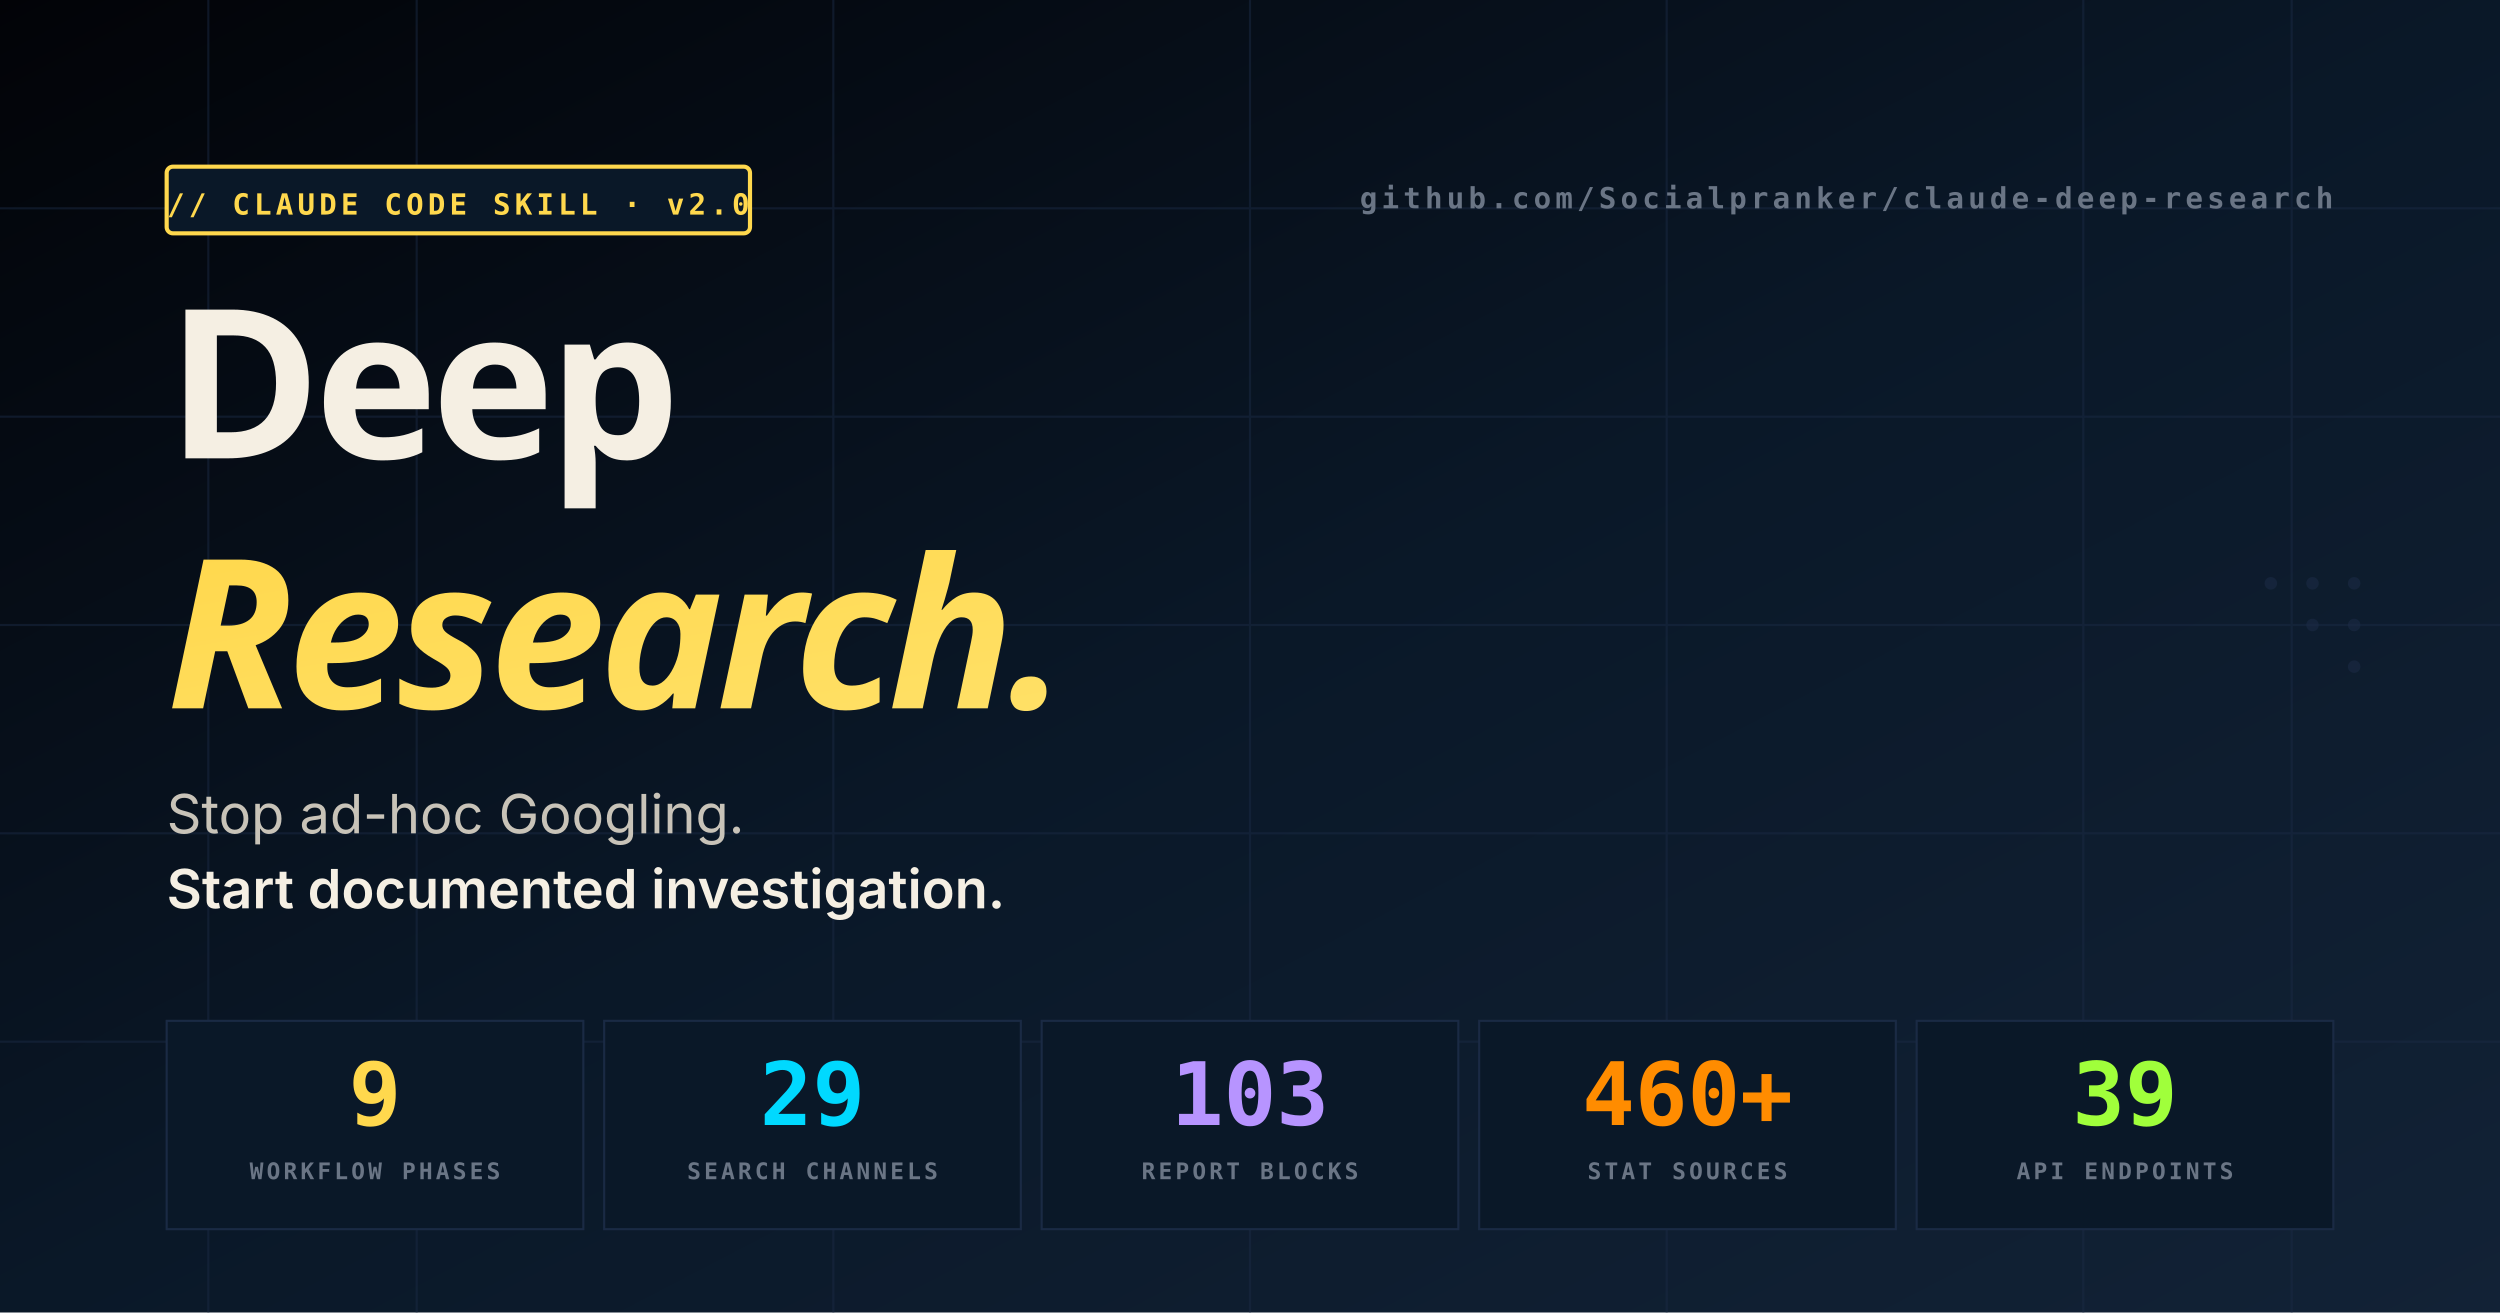
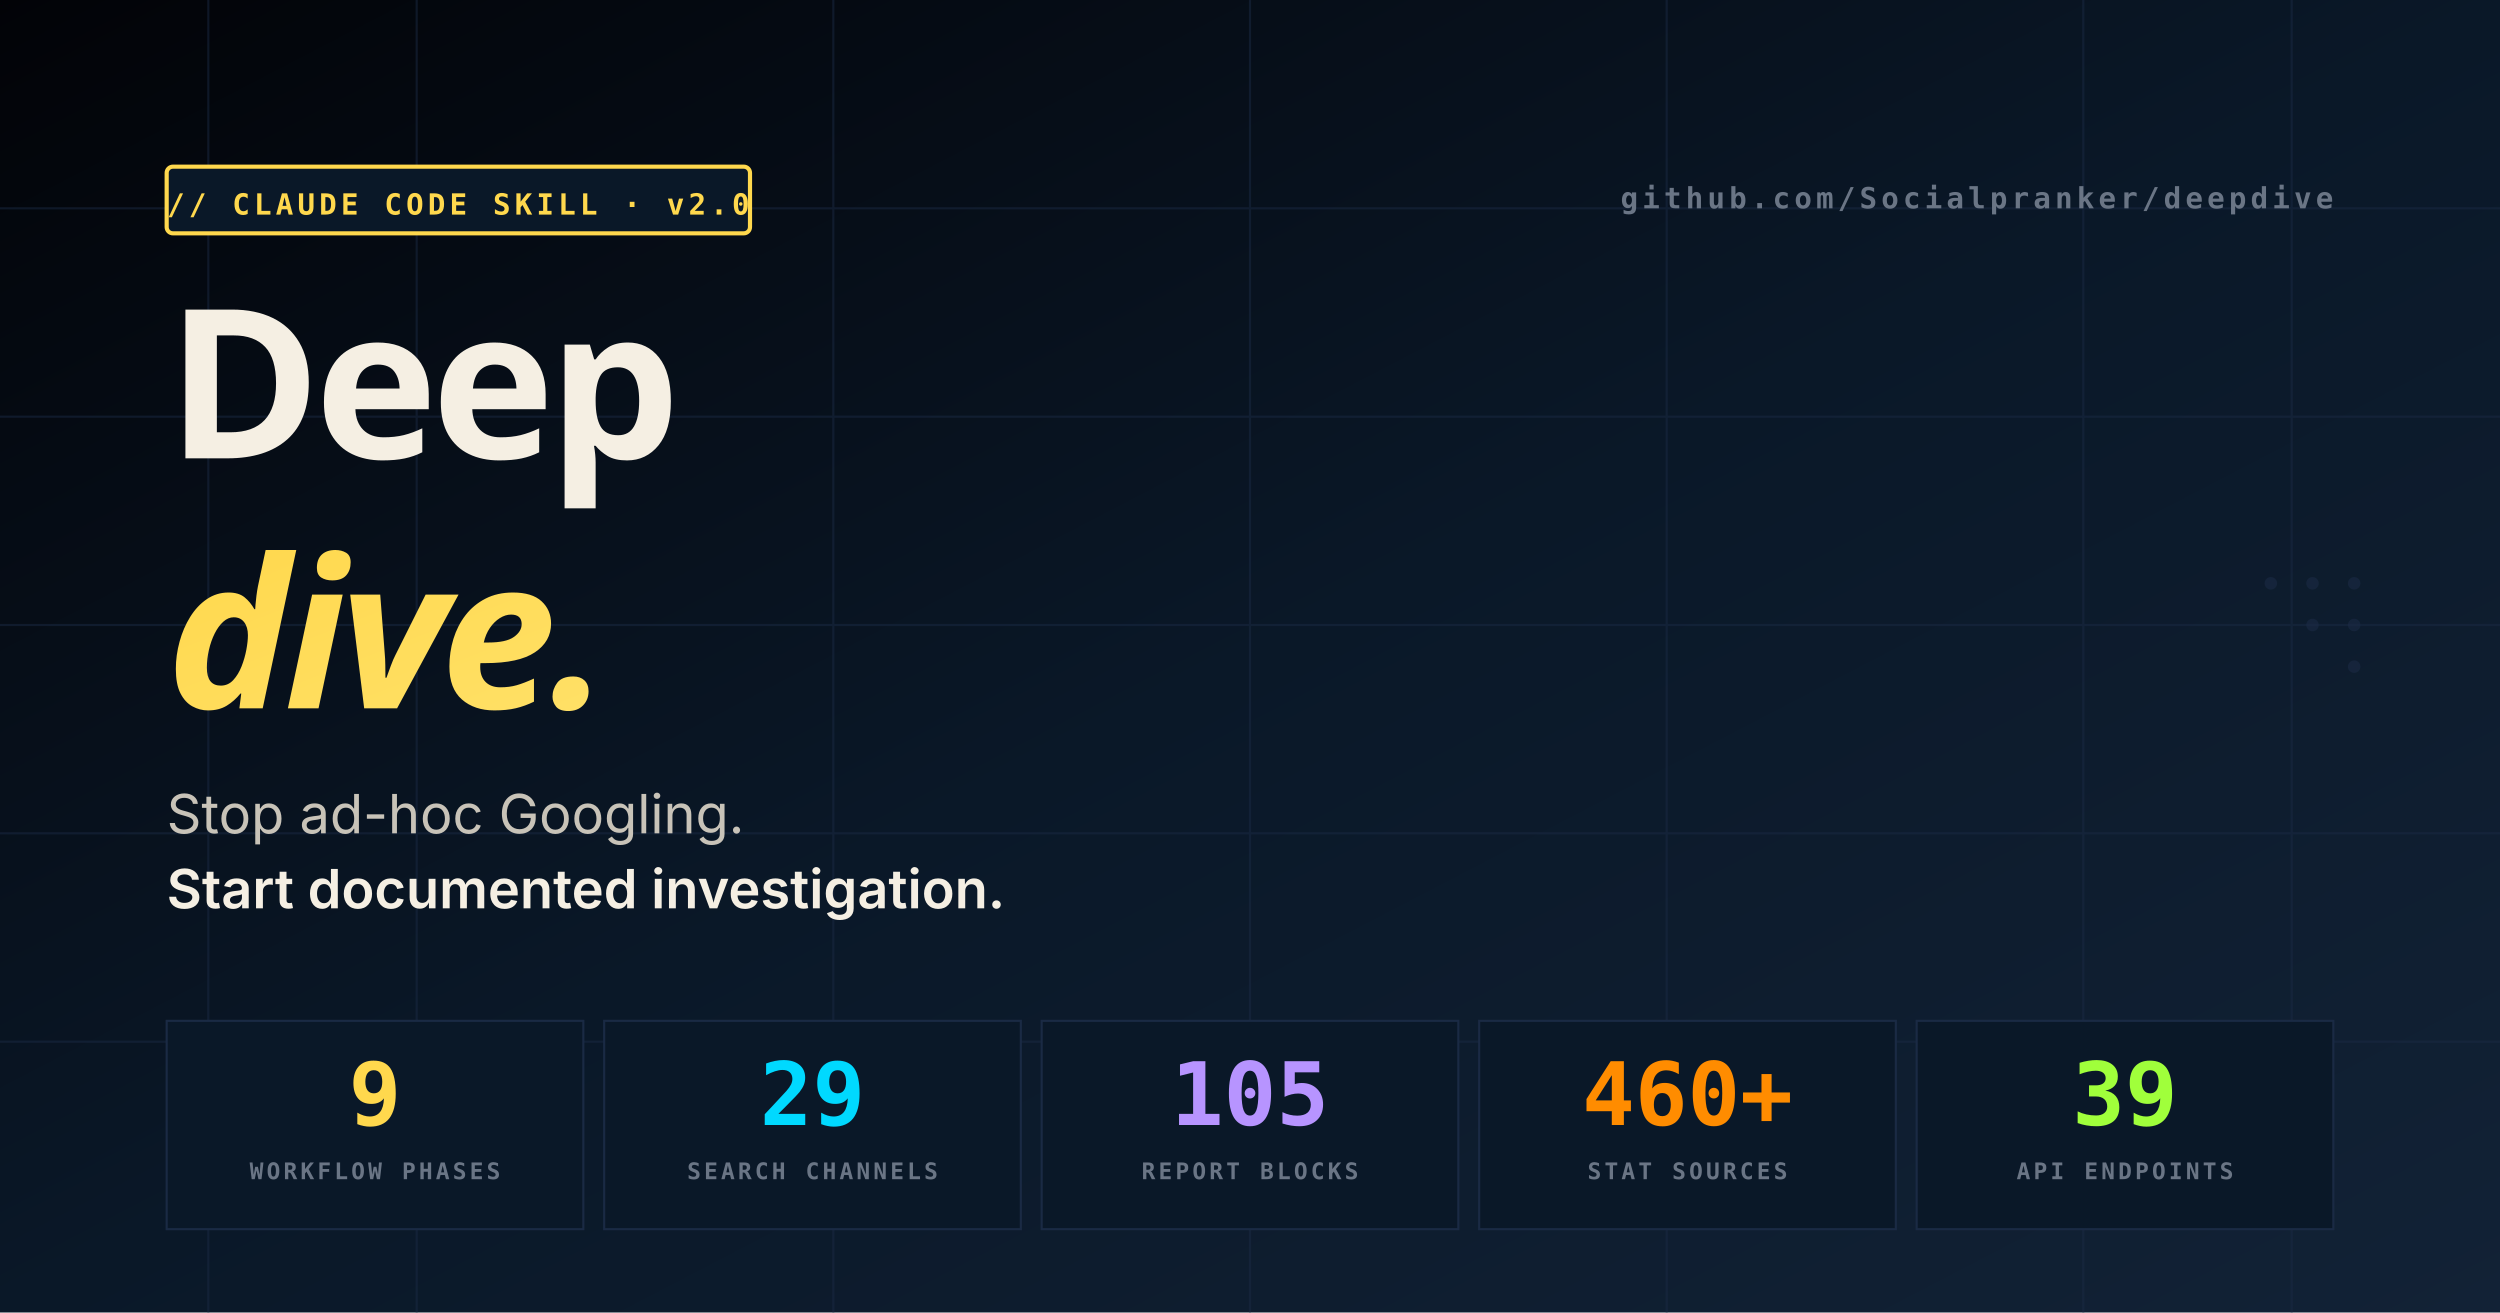
<svg xmlns="http://www.w3.org/2000/svg" viewBox="0 0 1200 630" width="1200" height="630">
  <defs>
    <linearGradient id="bg" x1="0%" y1="0%" x2="100%" y2="100%">
      <stop offset="0%" stop-color="#020307" />
      <stop offset="50%" stop-color="#0a1828" />
      <stop offset="100%" stop-color="#122236" />
    </linearGradient>
    <linearGradient id="gold" x1="0%" y1="0%" x2="100%" y2="100%">
      <stop offset="0%" stop-color="#ffd84d" />
      <stop offset="100%" stop-color="#ffe066" />
    </linearGradient>
  </defs>
  <rect width="1200" height="630" fill="url(#bg)" />
  <g stroke="#1a2a44" stroke-width="1" opacity="0.5">
    <line x1="0" y1="100" x2="1200" y2="100" />
    <line x1="0" y1="200" x2="1200" y2="200" />
    <line x1="0" y1="300" x2="1200" y2="300" />
    <line x1="0" y1="400" x2="1200" y2="400" />
    <line x1="0" y1="500" x2="1200" y2="500" />
    <line x1="100" y1="0" x2="100" y2="630" />
    <line x1="200" y1="0" x2="200" y2="630" />
    <line x1="400" y1="0" x2="400" y2="630" />
    <line x1="600" y1="0" x2="600" y2="630" />
    <line x1="800" y1="0" x2="800" y2="630" />
    <line x1="1000" y1="0" x2="1000" y2="630" />
    <line x1="1100" y1="0" x2="1100" y2="630" />
  </g>
  <rect x="80" y="80" width="280" height="32" fill="#0a1828" stroke="#ffd84d" stroke-width="2" rx="3" />
  <text x="220" y="103" font-family="JetBrains Mono, monospace" font-size="14" font-weight="800" fill="#ffd84d" text-anchor="middle" letter-spacing="2">// CLAUDE CODE SKILL · v2.0</text>
  <text x="80" y="220" font-family="Bricolage Grotesque, sans-serif" font-size="100" font-weight="800" fill="#f5efe3" letter-spacing="-3">Deep</text>
-   <text x="80" y="340" font-family="Bricolage Grotesque, sans-serif" font-size="100" font-weight="800" fill="url(#gold)" font-style="italic" letter-spacing="-3">Research.</text>
+   <text x="80" y="340" font-family="Bricolage Grotesque, sans-serif" font-size="100" font-weight="800" fill="url(#gold)" font-style="italic" letter-spacing="-3">dive.</text>
  <text x="80" y="400" font-family="Inter, sans-serif" font-size="26" font-weight="400" fill="#c8c3b8">Stop ad-hoc Googling.</text>
  <text x="80" y="436" font-family="Inter, sans-serif" font-size="26" font-weight="600" fill="#f5efe3">Start documented investigation.</text>
  <g font-family="JetBrains Mono, monospace" text-anchor="middle">
    <rect x="80" y="490" width="200" height="100" fill="#0a1828" stroke="#1a2a44" stroke-width="1" />
    <text x="180" y="540" font-size="42" font-weight="800" fill="#ffd84d">9</text>
    <text x="180" y="566" font-size="11" font-weight="800" fill="#6a7585" letter-spacing="1.5">WORKFLOW PHASES</text>
    <rect x="290" y="490" width="200" height="100" fill="#0a1828" stroke="#1a2a44" stroke-width="1" />
    <text x="390" y="540" font-size="42" font-weight="800" fill="#00d9ff">29</text>
    <text x="390" y="566" font-size="11" font-weight="800" fill="#6a7585" letter-spacing="1.5">SEARCH CHANNELS</text>
    <rect x="500" y="490" width="200" height="100" fill="#0a1828" stroke="#1a2a44" stroke-width="1" />
-     <text x="600" y="540" font-size="42" font-weight="800" fill="#b794ff">103</text>
+     <text x="600" y="540" font-size="42" font-weight="800" fill="#b794ff">105</text>
    <text x="600" y="566" font-size="11" font-weight="800" fill="#6a7585" letter-spacing="1.5">REPORT BLOCKS</text>
    <rect x="710" y="490" width="200" height="100" fill="#0a1828" stroke="#1a2a44" stroke-width="1" />
    <text x="810" y="540" font-size="42" font-weight="800" fill="#ff8c00">460+</text>
    <text x="810" y="566" font-size="11" font-weight="800" fill="#6a7585" letter-spacing="1.5">STAT SOURCES</text>
    <rect x="920" y="490" width="200" height="100" fill="#0a1828" stroke="#1a2a44" stroke-width="1" />
    <text x="1020" y="540" font-size="42" font-weight="800" fill="#a0ff3b">39</text>
    <text x="1020" y="566" font-size="11" font-weight="800" fill="#6a7585" letter-spacing="1.5">API ENDPOINTS</text>
  </g>
-   <text x="1120" y="100" font-family="JetBrains Mono, monospace" font-size="14" font-weight="800" fill="#6a7585" text-anchor="end" letter-spacing="2">github.com/Socialpranker/claude-deep-research</text>
+   <text x="1120" y="100" font-family="JetBrains Mono, monospace" font-size="14" font-weight="800" fill="#6a7585" text-anchor="end" letter-spacing="2">github.com/Socialpranker/deepdive</text>
  <g fill="#1a2a44" opacity="0.6">
    <circle cx="1130" cy="280" r="3" />
    <circle cx="1110" cy="280" r="3" />
    <circle cx="1090" cy="280" r="3" />
    <circle cx="1130" cy="300" r="3" />
    <circle cx="1110" cy="300" r="3" />
    <circle cx="1130" cy="320" r="3" />
  </g>
</svg>
